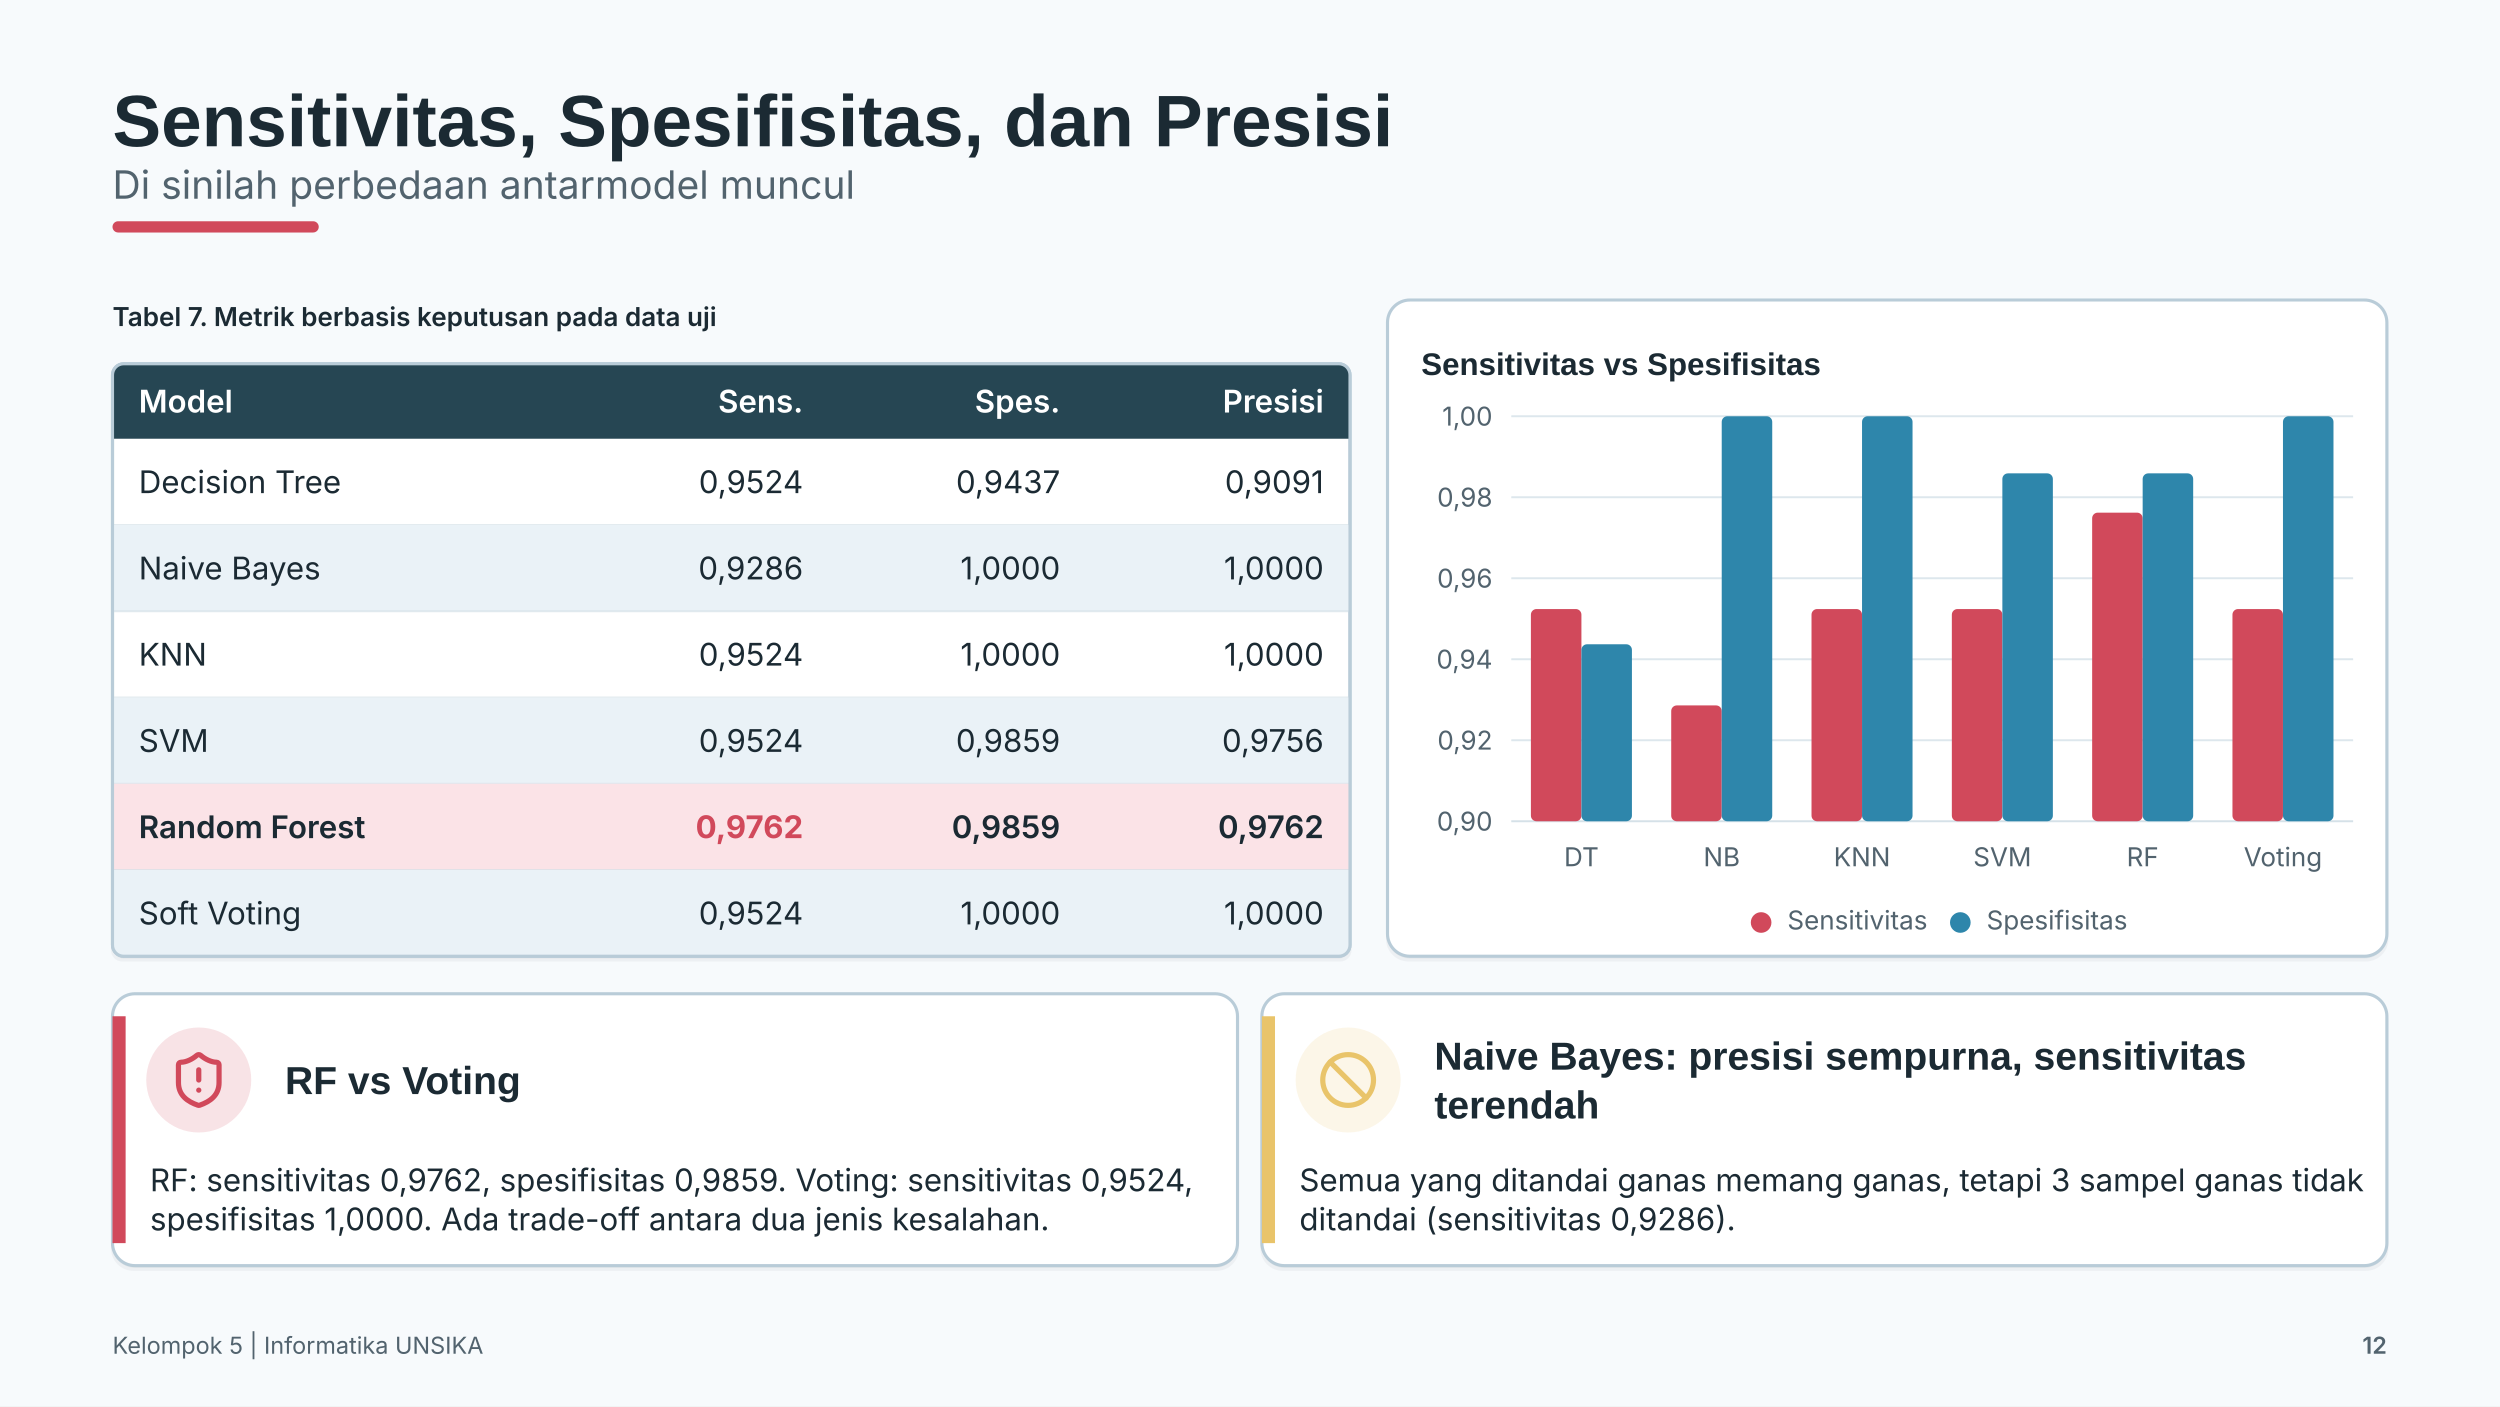
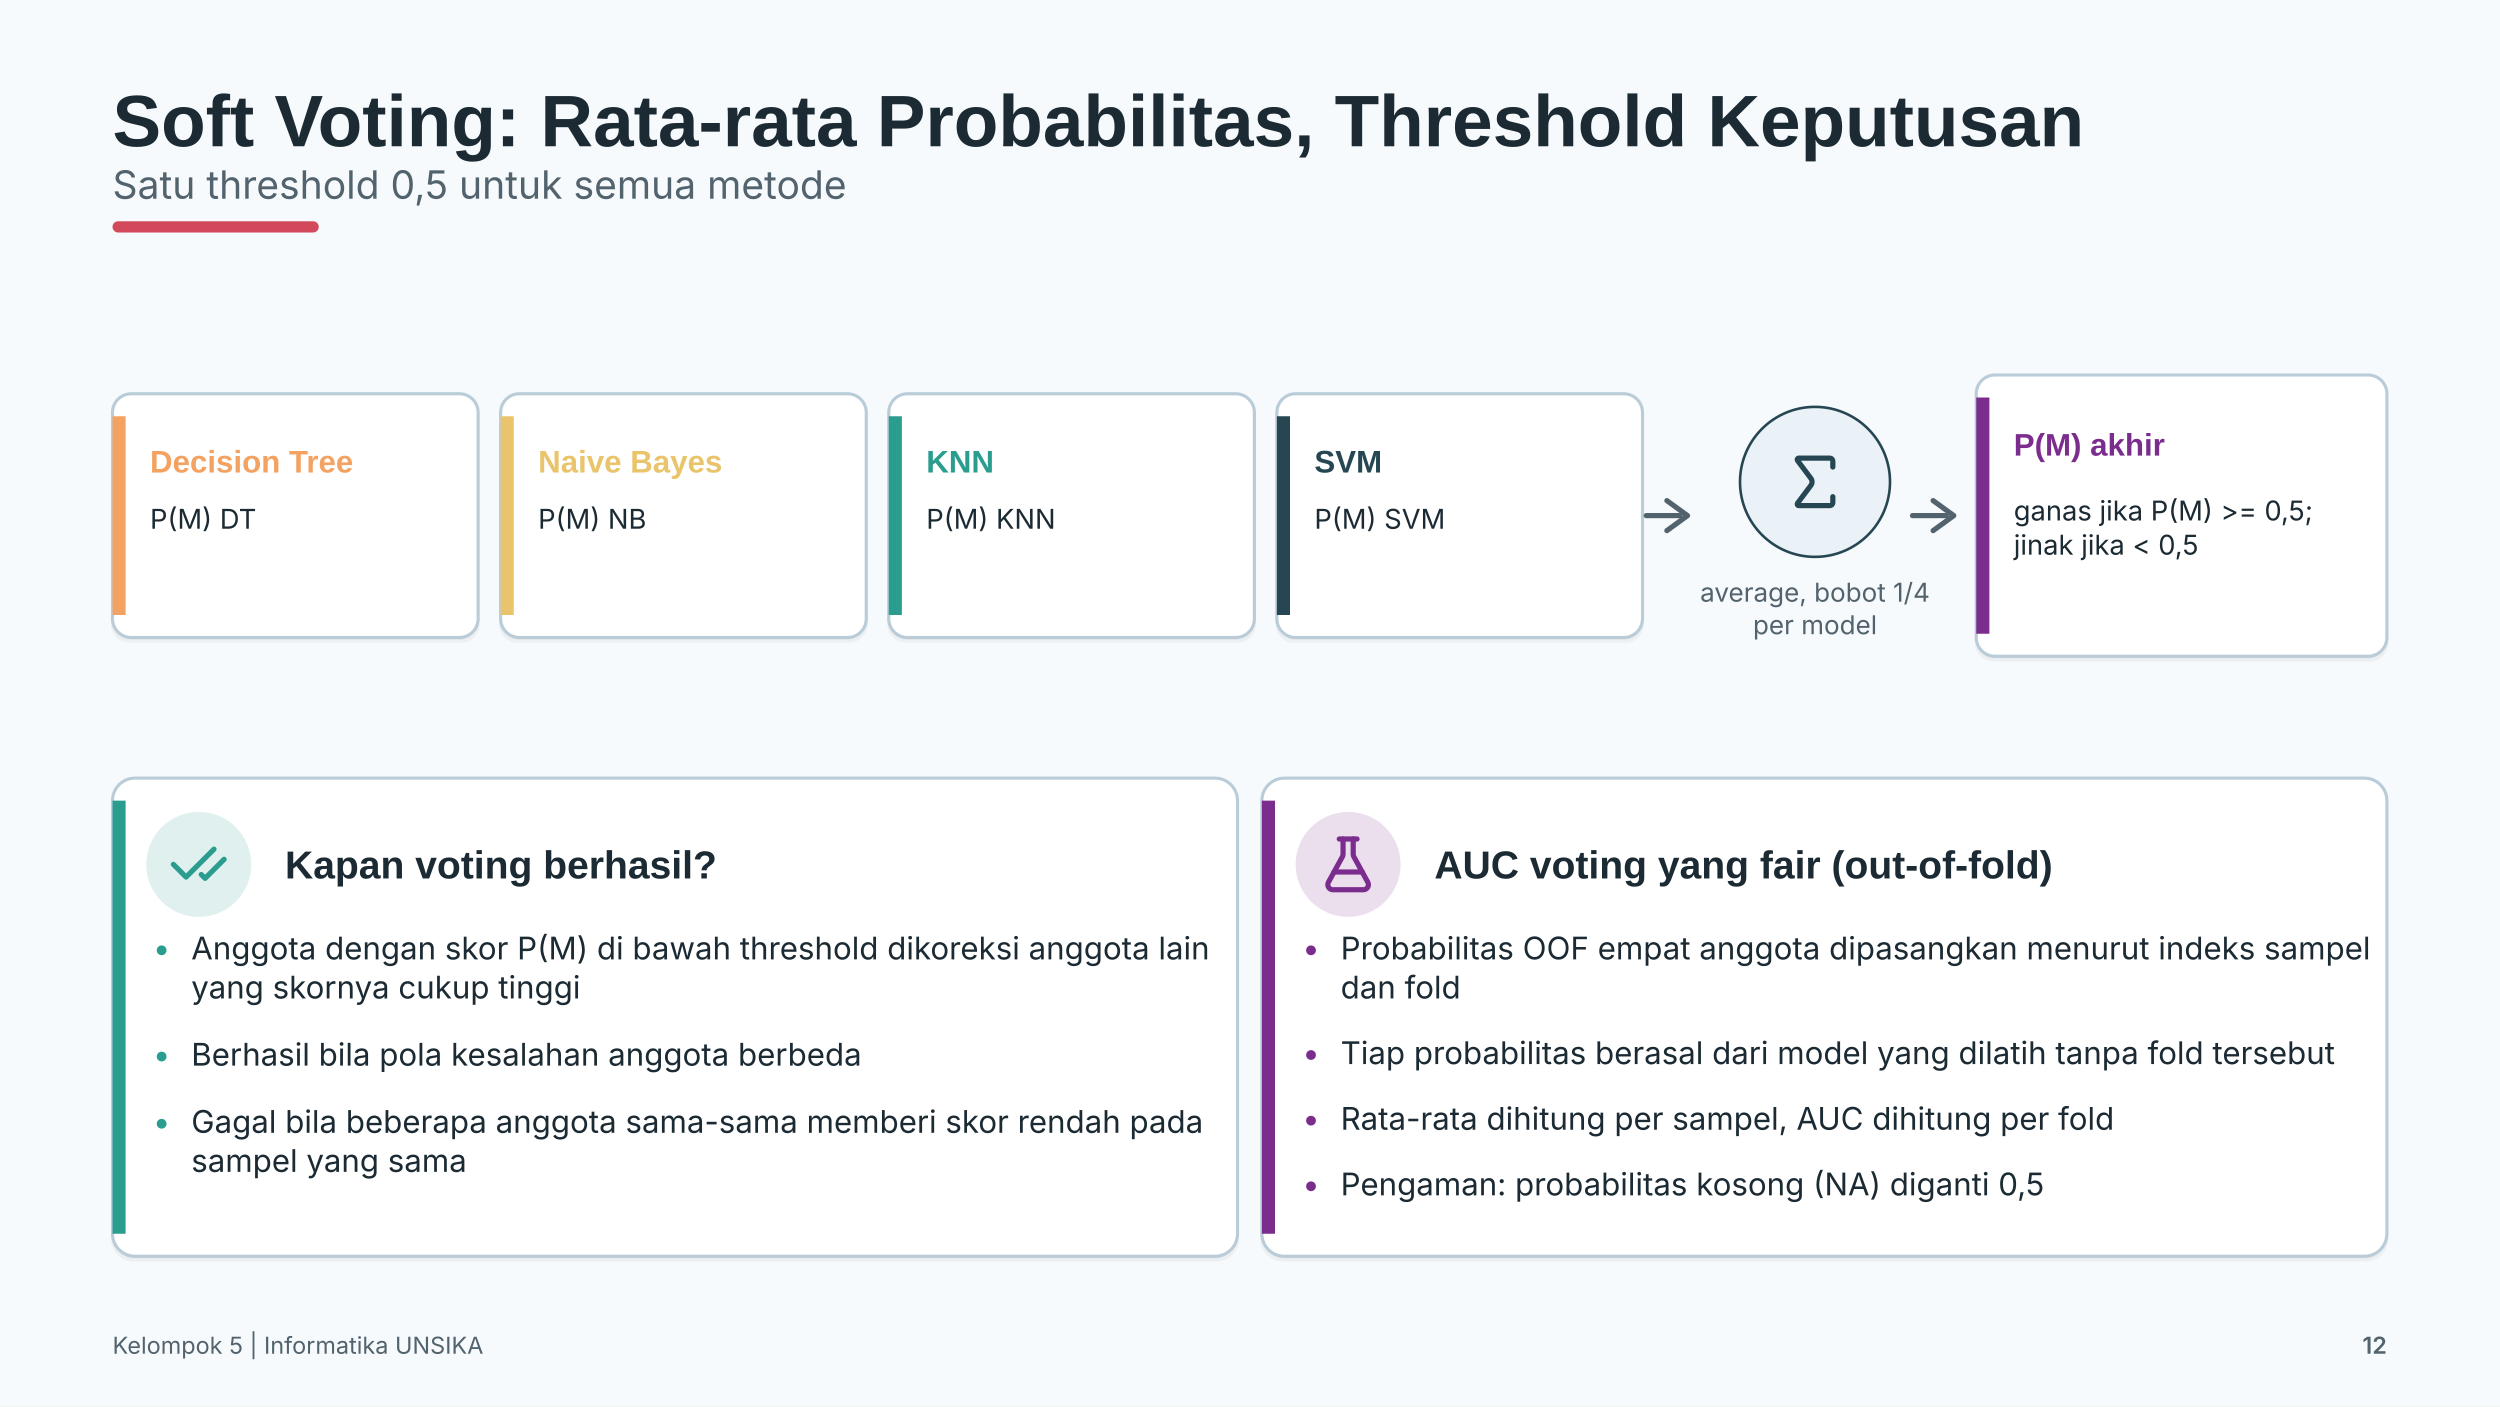
<svg xmlns="http://www.w3.org/2000/svg" width="1333.33" height="750.00" viewBox="0 0 1333.33 750.00">
  <rect x="0.00" y="0.00" width="1333.33" height="750.00" fill="#F7FAFC" />
-   <text x="60.00" y="78.00" font-family="'Poppins','Calibri',Arial,sans-serif" font-size="38.89" font-weight="700" fill="#1B2A33">Sensitivitas, Spesifisitas, dan Presisi</text>
-   <text x="60.00" y="106.00" font-family="'Inter','Calibri',Arial,sans-serif" font-size="20.83" font-weight="400" fill="#52636E">Di sinilah perbedaan antarmodel muncul</text>
+   <text x="60.00" y="78.00" font-family="'Poppins','Calibri',Arial,sans-serif" font-size="38.89" font-weight="700" fill="#1B2A33">Soft Voting: Rata-rata Probabilitas, Threshold Keputusan</text>
+   <text x="60.00" y="106.00" font-family="'Inter','Calibri',Arial,sans-serif" font-size="20.83" font-weight="400" fill="#52636E">Satu threshold 0,5 untuk semua metode</text>
  <rect x="60.00" y="118.00" width="110.00" height="6.00" fill="#D1495B" rx="3.00" />
-   <text x="60.00" y="173.89" font-family="'Inter','Calibri',Arial,sans-serif" font-size="13.89" font-weight="600" fill="#1B2A33">Tabel 7. Metrik berbasis keputusan pada data uji</text>
-   <clipPath id="tbl60_160">
-     <rect x="60.00" y="194.00" width="660.00" height="316.00" rx="6" />
-   </clipPath>
-   <rect x="59.20" y="196.80" width="661.60" height="316.00" fill="#1B2A33" fill-opacity="0.045" rx="6.00" />
-   <rect x="60.00" y="195.20" width="660.00" height="316.00" fill="#1B2A33" fill-opacity="0.05" rx="6.00" />
-   <rect x="60.00" y="194.00" width="660.00" height="316.00" fill="#FFFFFF" rx="6.00" stroke="#B9CCD8" stroke-width="1.67" />
-   <g clip-path="url(#tbl60_160)">
-     <rect x="60.00" y="194.00" width="660.00" height="40.00" fill="#264653" />
-     <text x="74.00" y="220.00" font-family="'Inter','Calibri',Arial,sans-serif" font-size="16.67" font-weight="600" fill="#FFFFFF">Model</text>
-     <text x="428.36" y="220.00" font-family="'Inter','Calibri',Arial,sans-serif" font-size="16.67" font-weight="600" fill="#FFFFFF" text-anchor="end">Sens.</text>
-     <text x="565.46" y="220.00" font-family="'Inter','Calibri',Arial,sans-serif" font-size="16.67" font-weight="600" fill="#FFFFFF" text-anchor="end">Spes.</text>
-     <text x="706.00" y="220.00" font-family="'Inter','Calibri',Arial,sans-serif" font-size="16.67" font-weight="600" fill="#FFFFFF" text-anchor="end">Presisi</text>
-     <text x="74.00" y="263.00" font-family="'Inter','Calibri',Arial,sans-serif" font-size="16.67" font-weight="400" fill="#1B2A33">Decision Tree</text>
-     <text x="428.36" y="263.00" font-family="'Inter','Calibri',Arial,sans-serif" font-size="16.67" font-weight="400" fill="#1B2A33" text-anchor="end">0,9524</text>
-     <text x="565.46" y="263.00" font-family="'Inter','Calibri',Arial,sans-serif" font-size="16.67" font-weight="400" fill="#1B2A33" text-anchor="end">0,9437</text>
-     <text x="706.00" y="263.00" font-family="'Inter','Calibri',Arial,sans-serif" font-size="16.67" font-weight="400" fill="#1B2A33" text-anchor="end">0,9091</text>
-     <line x1="60.00" y1="280.00" x2="720.00" y2="280.00" stroke="#D5E1E8" stroke-width="1.04" opacity="0.7" />
-     <rect x="60.00" y="280.00" width="660.00" height="46.00" fill="#EAF2F7" />
-     <text x="74.00" y="309.00" font-family="'Inter','Calibri',Arial,sans-serif" font-size="16.67" font-weight="400" fill="#1B2A33">Naive Bayes</text>
-     <text x="428.36" y="309.00" font-family="'Inter','Calibri',Arial,sans-serif" font-size="16.67" font-weight="400" fill="#1B2A33" text-anchor="end">0,9286</text>
-     <text x="565.46" y="309.00" font-family="'Inter','Calibri',Arial,sans-serif" font-size="16.67" font-weight="400" fill="#1B2A33" text-anchor="end">1,0000</text>
-     <text x="706.00" y="309.00" font-family="'Inter','Calibri',Arial,sans-serif" font-size="16.67" font-weight="400" fill="#1B2A33" text-anchor="end">1,0000</text>
-     <line x1="60.00" y1="326.00" x2="720.00" y2="326.00" stroke="#D5E1E8" stroke-width="1.04" opacity="0.7" />
-     <text x="74.00" y="355.00" font-family="'Inter','Calibri',Arial,sans-serif" font-size="16.67" font-weight="400" fill="#1B2A33">KNN</text>
-     <text x="428.36" y="355.00" font-family="'Inter','Calibri',Arial,sans-serif" font-size="16.67" font-weight="400" fill="#1B2A33" text-anchor="end">0,9524</text>
-     <text x="565.46" y="355.00" font-family="'Inter','Calibri',Arial,sans-serif" font-size="16.67" font-weight="400" fill="#1B2A33" text-anchor="end">1,0000</text>
-     <text x="706.00" y="355.00" font-family="'Inter','Calibri',Arial,sans-serif" font-size="16.67" font-weight="400" fill="#1B2A33" text-anchor="end">1,0000</text>
-     <line x1="60.00" y1="372.00" x2="720.00" y2="372.00" stroke="#D5E1E8" stroke-width="1.04" opacity="0.7" />
-     <rect x="60.00" y="372.00" width="660.00" height="46.00" fill="#EAF2F7" />
-     <text x="74.00" y="401.00" font-family="'Inter','Calibri',Arial,sans-serif" font-size="16.67" font-weight="400" fill="#1B2A33">SVM</text>
-     <text x="428.36" y="401.00" font-family="'Inter','Calibri',Arial,sans-serif" font-size="16.67" font-weight="400" fill="#1B2A33" text-anchor="end">0,9524</text>
-     <text x="565.46" y="401.00" font-family="'Inter','Calibri',Arial,sans-serif" font-size="16.67" font-weight="400" fill="#1B2A33" text-anchor="end">0,9859</text>
-     <text x="706.00" y="401.00" font-family="'Inter','Calibri',Arial,sans-serif" font-size="16.67" font-weight="400" fill="#1B2A33" text-anchor="end">0,9756</text>
-     <line x1="60.00" y1="418.00" x2="720.00" y2="418.00" stroke="#D5E1E8" stroke-width="1.04" opacity="0.7" />
-     <rect x="60.00" y="418.00" width="660.00" height="46.00" fill="#FBE3E7" />
-     <text x="74.00" y="447.00" font-family="'Inter','Calibri',Arial,sans-serif" font-size="16.67" font-weight="600" fill="#1B2A33">Random Forest</text>
-     <text x="428.36" y="447.00" font-family="'Inter','Calibri',Arial,sans-serif" font-size="16.67" font-weight="700" fill="#D1495B" text-anchor="end">0,9762</text>
-     <text x="565.46" y="447.00" font-family="'Inter','Calibri',Arial,sans-serif" font-size="16.67" font-weight="600" fill="#1B2A33" text-anchor="end">0,9859</text>
-     <text x="706.00" y="447.00" font-family="'Inter','Calibri',Arial,sans-serif" font-size="16.67" font-weight="600" fill="#1B2A33" text-anchor="end">0,9762</text>
-     <line x1="60.00" y1="464.00" x2="720.00" y2="464.00" stroke="#D5E1E8" stroke-width="1.04" opacity="0.7" />
-     <rect x="60.00" y="464.00" width="660.00" height="46.00" fill="#EAF2F7" />
-     <text x="74.00" y="493.00" font-family="'Inter','Calibri',Arial,sans-serif" font-size="16.67" font-weight="400" fill="#1B2A33">Soft Voting</text>
-     <text x="428.36" y="493.00" font-family="'Inter','Calibri',Arial,sans-serif" font-size="16.67" font-weight="400" fill="#1B2A33" text-anchor="end">0,9524</text>
-     <text x="565.46" y="493.00" font-family="'Inter','Calibri',Arial,sans-serif" font-size="16.67" font-weight="400" fill="#1B2A33" text-anchor="end">1,0000</text>
-     <text x="706.00" y="493.00" font-family="'Inter','Calibri',Arial,sans-serif" font-size="16.67" font-weight="400" fill="#1B2A33" text-anchor="end">1,0000</text>
+   <rect x="59.20" y="212.80" width="196.60" height="130.00" fill="#1B2A33" fill-opacity="0.045" rx="10.00" />
+   <rect x="60.00" y="211.20" width="195.00" height="130.00" fill="#1B2A33" fill-opacity="0.05" rx="10.00" />
+   <rect x="60.00" y="210.00" width="195.00" height="130.00" fill="#FFFFFF" rx="10.00" stroke="#B9CCD8" stroke-width="1.67" />
+   <rect x="60.00" y="222.00" width="7.00" height="106.00" fill="#F4A261" />
+   <text x="80.00" y="252.00" font-family="'Poppins','Calibri',Arial,sans-serif" font-size="16.67" font-weight="700" fill="#F4A261">Decision Tree</text>
+   <text x="80.00" y="282.00" font-family="'Inter','Calibri',Arial,sans-serif" font-size="14.58" font-weight="400" fill="#1B2A33">P(M) DT</text>
+   <rect x="266.20" y="212.80" width="196.60" height="130.00" fill="#1B2A33" fill-opacity="0.045" rx="10.00" />
+   <rect x="267.00" y="211.20" width="195.00" height="130.00" fill="#1B2A33" fill-opacity="0.05" rx="10.00" />
+   <rect x="267.00" y="210.00" width="195.00" height="130.00" fill="#FFFFFF" rx="10.00" stroke="#B9CCD8" stroke-width="1.67" />
+   <rect x="267.00" y="222.00" width="7.00" height="106.00" fill="#E9C46A" />
+   <text x="287.00" y="252.00" font-family="'Poppins','Calibri',Arial,sans-serif" font-size="16.67" font-weight="700" fill="#E9C46A">Naive Bayes</text>
+   <text x="287.00" y="282.00" font-family="'Inter','Calibri',Arial,sans-serif" font-size="14.58" font-weight="400" fill="#1B2A33">P(M) NB</text>
+   <rect x="473.20" y="212.80" width="196.60" height="130.00" fill="#1B2A33" fill-opacity="0.045" rx="10.00" />
+   <rect x="474.00" y="211.20" width="195.00" height="130.00" fill="#1B2A33" fill-opacity="0.05" rx="10.00" />
+   <rect x="474.00" y="210.00" width="195.00" height="130.00" fill="#FFFFFF" rx="10.00" stroke="#B9CCD8" stroke-width="1.67" />
+   <rect x="474.00" y="222.00" width="7.00" height="106.00" fill="#2A9D8F" />
+   <text x="494.00" y="252.00" font-family="'Poppins','Calibri',Arial,sans-serif" font-size="16.67" font-weight="700" fill="#2A9D8F">KNN</text>
+   <text x="494.00" y="282.00" font-family="'Inter','Calibri',Arial,sans-serif" font-size="14.58" font-weight="400" fill="#1B2A33">P(M) KNN</text>
+   <rect x="680.20" y="212.80" width="196.60" height="130.00" fill="#1B2A33" fill-opacity="0.045" rx="10.00" />
+   <rect x="681.00" y="211.20" width="195.00" height="130.00" fill="#1B2A33" fill-opacity="0.05" rx="10.00" />
+   <rect x="681.00" y="210.00" width="195.00" height="130.00" fill="#FFFFFF" rx="10.00" stroke="#B9CCD8" stroke-width="1.67" />
+   <rect x="681.00" y="222.00" width="7.00" height="106.00" fill="#264653" />
+   <text x="701.00" y="252.00" font-family="'Poppins','Calibri',Arial,sans-serif" font-size="16.67" font-weight="700" fill="#264653">SVM</text>
+   <text x="701.00" y="282.00" font-family="'Inter','Calibri',Arial,sans-serif" font-size="14.58" font-weight="400" fill="#1B2A33">P(M) SVM</text>
+   <path d="M 878.00 275.00 L 896.00 275.00" stroke="#52636E" stroke-width="2.78" stroke-linecap="round" />
+   <path d="M 889.00 267.00 L 900.00 275.00 L 889.00 283.00" fill="none" stroke="#52636E" stroke-width="2.78" stroke-linecap="round" stroke-linejoin="round" />
+   <circle cx="968.00" cy="257.00" r="40.00" fill="#EAF2F7" stroke="#264653" stroke-width="1.39" />
+   <g transform="translate(949.00,238.00) scale(1.5833)" fill="none" stroke="#264653" stroke-width="1.754" stroke-linecap="round" stroke-linejoin="round">
+     <path d="M18 7V5a1 1 0 0 0-1-1H6.5a.5.5 0 0 0-.4.8l4.5 6a2 2 0 0 1 0 2.4l-4.5 6a.5.5 0 0 0 .4.8H17a1 1 0 0 0 1-1v-2" />
  </g>
-   <rect x="60.00" y="194.00" width="660.00" height="316.00" fill="none" rx="6.00" stroke="#B9CCD8" stroke-width="1.67" />
-   <rect x="739.20" y="162.80" width="534.60" height="350.00" fill="#1B2A33" fill-opacity="0.045" rx="12.00" />
-   <rect x="740.00" y="161.20" width="533.00" height="350.00" fill="#1B2A33" fill-opacity="0.05" rx="12.00" />
-   <rect x="740.00" y="160.00" width="533.00" height="350.00" fill="#FFFFFF" rx="12.00" stroke="#B9CCD8" stroke-width="1.67" />
-   <text x="758.00" y="200.00" font-family="'Poppins','Calibri',Arial,sans-serif" font-size="16.67" font-weight="600" fill="#1B2A33">Sensitivitas vs Spesifisitas</text>
-   <line x1="806.00" y1="438.00" x2="1255.00" y2="438.00" stroke="#D5E1E8" stroke-width="1.04" opacity="1" />
-   <text x="796.00" y="443.00" font-family="'Inter','Calibri',Arial,sans-serif" font-size="13.89" font-weight="400" fill="#52636E" text-anchor="end">0,90</text>
-   <line x1="806.00" y1="394.80" x2="1255.00" y2="394.80" stroke="#D5E1E8" stroke-width="1.04" opacity="0.8" />
-   <text x="796.00" y="399.80" font-family="'Inter','Calibri',Arial,sans-serif" font-size="13.89" font-weight="400" fill="#52636E" text-anchor="end">0,92</text>
-   <line x1="806.00" y1="351.60" x2="1255.00" y2="351.60" stroke="#D5E1E8" stroke-width="1.04" opacity="0.8" />
-   <text x="796.00" y="356.60" font-family="'Inter','Calibri',Arial,sans-serif" font-size="13.89" font-weight="400" fill="#52636E" text-anchor="end">0,94</text>
-   <line x1="806.00" y1="308.40" x2="1255.00" y2="308.40" stroke="#D5E1E8" stroke-width="1.04" opacity="0.8" />
-   <text x="796.00" y="313.40" font-family="'Inter','Calibri',Arial,sans-serif" font-size="13.89" font-weight="400" fill="#52636E" text-anchor="end">0,96</text>
-   <line x1="806.00" y1="265.20" x2="1255.00" y2="265.20" stroke="#D5E1E8" stroke-width="1.04" opacity="0.8" />
-   <text x="796.00" y="270.20" font-family="'Inter','Calibri',Arial,sans-serif" font-size="13.89" font-weight="400" fill="#52636E" text-anchor="end">0,98</text>
-   <line x1="806.00" y1="222.00" x2="1255.00" y2="222.00" stroke="#D5E1E8" stroke-width="1.04" opacity="0.8" />
-   <text x="796.00" y="227.00" font-family="'Inter','Calibri',Arial,sans-serif" font-size="13.89" font-weight="400" fill="#52636E" text-anchor="end">1,00</text>
-   <rect x="816.48" y="324.82" width="26.94" height="113.18" fill="#D1495B" rx="3.00" />
-   <rect x="843.42" y="343.61" width="26.94" height="94.39" fill="#2E86AB" rx="3.00" />
-   <text x="843.42" y="462.00" font-family="'Inter','Calibri',Arial,sans-serif" font-size="13.89" font-weight="400" fill="#52636E" text-anchor="middle">DT</text>
-   <rect x="891.31" y="376.22" width="26.94" height="61.78" fill="#D1495B" rx="3.00" />
-   <rect x="918.25" y="222.00" width="26.94" height="216.00" fill="#2E86AB" rx="3.00" />
-   <text x="918.25" y="462.00" font-family="'Inter','Calibri',Arial,sans-serif" font-size="13.89" font-weight="400" fill="#52636E" text-anchor="middle">NB</text>
-   <rect x="966.14" y="324.82" width="26.94" height="113.18" fill="#D1495B" rx="3.00" />
-   <rect x="993.08" y="222.00" width="26.94" height="216.00" fill="#2E86AB" rx="3.00" />
-   <text x="993.08" y="462.00" font-family="'Inter','Calibri',Arial,sans-serif" font-size="13.89" font-weight="400" fill="#52636E" text-anchor="middle">KNN</text>
-   <rect x="1040.98" y="324.82" width="26.94" height="113.18" fill="#D1495B" rx="3.00" />
-   <rect x="1067.92" y="252.46" width="26.94" height="185.54" fill="#2E86AB" rx="3.00" />
-   <text x="1067.92" y="462.00" font-family="'Inter','Calibri',Arial,sans-serif" font-size="13.89" font-weight="400" fill="#52636E" text-anchor="middle">SVM</text>
-   <rect x="1115.81" y="273.41" width="26.94" height="164.59" fill="#D1495B" rx="3.00" />
-   <rect x="1142.75" y="252.46" width="26.94" height="185.54" fill="#2E86AB" rx="3.00" />
-   <text x="1142.75" y="462.00" font-family="'Inter','Calibri',Arial,sans-serif" font-size="13.89" font-weight="400" fill="#52636E" text-anchor="middle">RF</text>
-   <rect x="1190.64" y="324.82" width="26.94" height="113.18" fill="#D1495B" rx="3.00" />
-   <rect x="1217.58" y="222.00" width="26.94" height="216.00" fill="#2E86AB" rx="3.00" />
-   <text x="1217.58" y="462.00" font-family="'Inter','Calibri',Arial,sans-serif" font-size="13.89" font-weight="400" fill="#52636E" text-anchor="middle">Voting</text>
-   <circle cx="939.26" cy="492.00" r="5.50" fill="#D1495B" />
-   <text x="953.26" y="495.70" font-family="'Inter','Calibri',Arial,sans-serif" font-size="13.89" font-weight="400" fill="#52636E">Sensitivitas</text>
-   <circle cx="1045.50" cy="492.00" r="5.50" fill="#2E86AB" />
-   <text x="1059.50" y="495.70" font-family="'Inter','Calibri',Arial,sans-serif" font-size="13.89" font-weight="400" fill="#52636E">Spesifisitas</text>
-   <rect x="59.20" y="532.80" width="601.60" height="145.00" fill="#1B2A33" fill-opacity="0.045" rx="12.00" />
-   <rect x="60.00" y="531.20" width="600.00" height="145.00" fill="#1B2A33" fill-opacity="0.05" rx="12.00" />
-   <rect x="60.00" y="530.00" width="600.00" height="145.00" fill="#FFFFFF" rx="12.00" stroke="#B9CCD8" stroke-width="1.67" />
-   <rect x="60.00" y="542.00" width="7.00" height="121.00" fill="#D1495B" />
-   <circle cx="106.00" cy="576.00" r="28.00" fill="#D1495B" fill-opacity="0.15" />
-   <g transform="translate(89.76,559.76) scale(1.3533)" fill="none" stroke="#D1495B" stroke-width="2.053" stroke-linecap="round" stroke-linejoin="round">
-     <path d="M20 13c0 5-3.5 7.5-7.66 8.95a1 1 0 0 1-.67-.01C7.5 20.5 4 18 4 13V6a1 1 0 0 1 1-1c2 0 4.5-1.2 6.24-2.72a1.17 1.17 0 0 1 1.52 0C14.51 3.81 17 5 19 5a1 1 0 0 1 1 1z" />
-     <path d="M12 8v4" />
-     <path d="M12 16h.01" />
+   <text x="968.00" y="320.89" font-family="'Inter','Calibri',Arial,sans-serif" font-size="13.89" font-weight="400" fill="#52636E" text-anchor="middle">average, bobot 1/4</text>
+   <text x="968.00" y="338.25" font-family="'Inter','Calibri',Arial,sans-serif" font-size="13.89" font-weight="400" fill="#52636E" text-anchor="middle">per model</text>
+   <path d="M 1020.00 275.00 L 1038.00 275.00" stroke="#52636E" stroke-width="2.78" stroke-linecap="round" />
+   <path d="M 1031.00 267.00 L 1042.00 275.00 L 1031.00 283.00" fill="none" stroke="#52636E" stroke-width="2.78" stroke-linecap="round" stroke-linejoin="round" />
+   <rect x="1053.20" y="202.80" width="220.60" height="150.00" fill="#1B2A33" fill-opacity="0.045" rx="10.00" />
+   <rect x="1054.00" y="201.20" width="219.00" height="150.00" fill="#1B2A33" fill-opacity="0.05" rx="10.00" />
+   <rect x="1054.00" y="200.00" width="219.00" height="150.00" fill="#FFFFFF" rx="10.00" stroke="#B9CCD8" stroke-width="1.67" />
+   <rect x="1054.00" y="212.00" width="7.00" height="126.00" fill="#7B2D8E" />
+   <text x="1074.00" y="243.00" font-family="'Poppins','Calibri',Arial,sans-serif" font-size="16.67" font-weight="700" fill="#7B2D8E">P(M) akhir</text>
+   <text x="1074.00" y="277.58" font-family="'Inter','Calibri',Arial,sans-serif" font-size="14.58" font-weight="400" fill="#1B2A33">ganas jika P(M) &gt;= 0,5;</text>
+   <text x="1074.00" y="295.81" font-family="'Inter','Calibri',Arial,sans-serif" font-size="14.58" font-weight="400" fill="#1B2A33">jinak jika &lt; 0,5</text>
+   <rect x="59.20" y="417.80" width="601.60" height="255.00" fill="#1B2A33" fill-opacity="0.045" rx="12.00" />
+   <rect x="60.00" y="416.20" width="600.00" height="255.00" fill="#1B2A33" fill-opacity="0.05" rx="12.00" />
+   <rect x="60.00" y="415.00" width="600.00" height="255.00" fill="#FFFFFF" rx="12.00" stroke="#B9CCD8" stroke-width="1.67" />
+   <rect x="60.00" y="427.00" width="7.00" height="231.00" fill="#2A9D8F" />
+   <circle cx="106.00" cy="461.00" r="28.00" fill="#2A9D8F" fill-opacity="0.15" />
+   <g transform="translate(89.76,444.76) scale(1.3533)" fill="none" stroke="#2A9D8F" stroke-width="2.053" stroke-linecap="round" stroke-linejoin="round">
+     <path d="M18 6 7 17l-5-5" />
+     <path d="m22 10-7.5 7.5L13 16" />
  </g>
-   <text x="152.00" y="583.50" font-family="'Poppins','Calibri',Arial,sans-serif" font-size="20.83" font-weight="600" fill="#1B2A33">RF vs Voting</text>
-   <text x="80.00" y="635.33" font-family="'Inter','Calibri',Arial,sans-serif" font-size="16.67" font-weight="400" fill="#1B2A33">RF: sensitivitas 0,9762, spesifisitas 0,9859. Voting: sensitivitas 0,9524,</text>
-   <text x="80.00" y="656.17" font-family="'Inter','Calibri',Arial,sans-serif" font-size="16.67" font-weight="400" fill="#1B2A33">spesifisitas 1,0000. Ada trade-off antara dua jenis kesalahan.</text>
-   <rect x="672.20" y="532.80" width="601.60" height="145.00" fill="#1B2A33" fill-opacity="0.045" rx="12.00" />
-   <rect x="673.00" y="531.20" width="600.00" height="145.00" fill="#1B2A33" fill-opacity="0.05" rx="12.00" />
-   <rect x="673.00" y="530.00" width="600.00" height="145.00" fill="#FFFFFF" rx="12.00" stroke="#B9CCD8" stroke-width="1.67" />
-   <rect x="673.00" y="542.00" width="7.00" height="121.00" fill="#E9C46A" />
-   <circle cx="719.00" cy="576.00" r="28.00" fill="#E9C46A" fill-opacity="0.15" />
-   <g transform="translate(702.76,559.76) scale(1.3533)" fill="none" stroke="#E9C46A" stroke-width="2.053" stroke-linecap="round" stroke-linejoin="round">
-     <circle cx="12" cy="12" r="10" />
-     <path d="m4.9 4.9 14.2 14.2" />
+   <text x="152.00" y="468.50" font-family="'Poppins','Calibri',Arial,sans-serif" font-size="20.83" font-weight="600" fill="#1B2A33">Kapan voting berhasil?</text>
+   <text x="82.00" y="511.67" font-family="'Inter','Calibri',Arial,sans-serif" font-size="16.67" font-weight="600" fill="#2A9D8F">•</text>
+   <text x="102.00" y="511.67" font-family="'Inter','Calibri',Arial,sans-serif" font-size="16.67" font-weight="400" fill="#1B2A33">Anggota dengan skor P(M) di bawah threshold dikoreksi anggota lain</text>
+   <text x="102.00" y="532.50" font-family="'Inter','Calibri',Arial,sans-serif" font-size="16.67" font-weight="400" fill="#1B2A33">yang skornya cukup tinggi</text>
+   <text x="82.00" y="568.33" font-family="'Inter','Calibri',Arial,sans-serif" font-size="16.67" font-weight="600" fill="#2A9D8F">•</text>
+   <text x="102.00" y="568.33" font-family="'Inter','Calibri',Arial,sans-serif" font-size="16.67" font-weight="400" fill="#1B2A33">Berhasil bila pola kesalahan anggota berbeda</text>
+   <text x="82.00" y="604.17" font-family="'Inter','Calibri',Arial,sans-serif" font-size="16.67" font-weight="600" fill="#2A9D8F">•</text>
+   <text x="102.00" y="604.17" font-family="'Inter','Calibri',Arial,sans-serif" font-size="16.67" font-weight="400" fill="#1B2A33">Gagal bila beberapa anggota sama-sama memberi skor rendah pada</text>
+   <text x="102.00" y="625.00" font-family="'Inter','Calibri',Arial,sans-serif" font-size="16.67" font-weight="400" fill="#1B2A33">sampel yang sama</text>
+   <rect x="672.20" y="417.80" width="601.60" height="255.00" fill="#1B2A33" fill-opacity="0.045" rx="12.00" />
+   <rect x="673.00" y="416.20" width="600.00" height="255.00" fill="#1B2A33" fill-opacity="0.05" rx="12.00" />
+   <rect x="673.00" y="415.00" width="600.00" height="255.00" fill="#FFFFFF" rx="12.00" stroke="#B9CCD8" stroke-width="1.67" />
+   <rect x="673.00" y="427.00" width="7.00" height="231.00" fill="#7B2D8E" />
+   <circle cx="719.00" cy="461.00" r="28.00" fill="#7B2D8E" fill-opacity="0.15" />
+   <g transform="translate(702.76,444.76) scale(1.3533)" fill="none" stroke="#7B2D8E" stroke-width="2.053" stroke-linecap="round" stroke-linejoin="round">
+     <path d="M14 2v6a2 2 0 0 0 .245.96l5.51 10.08A2 2 0 0 1 18 22H6a2 2 0 0 1-1.755-2.96l5.51-10.08A2 2 0 0 0 10 8V2" />
+     <path d="M6.453 15h11.094" />
+     <path d="M8.5 2h7" />
  </g>
-   <text x="765.00" y="570.48" font-family="'Poppins','Calibri',Arial,sans-serif" font-size="20.83" font-weight="600" fill="#1B2A33">Naive Bayes: presisi sempurna, sensitivitas</text>
-   <text x="765.00" y="596.52" font-family="'Poppins','Calibri',Arial,sans-serif" font-size="20.83" font-weight="600" fill="#1B2A33">terendah</text>
-   <text x="693.00" y="635.33" font-family="'Inter','Calibri',Arial,sans-serif" font-size="16.67" font-weight="400" fill="#1B2A33">Semua yang ditandai ganas memang ganas, tetapi 3 sampel ganas tidak</text>
-   <text x="693.00" y="656.17" font-family="'Inter','Calibri',Arial,sans-serif" font-size="16.67" font-weight="400" fill="#1B2A33">ditandai (sensitivitas 0,9286).</text>
+   <text x="765.00" y="468.50" font-family="'Poppins','Calibri',Arial,sans-serif" font-size="20.83" font-weight="600" fill="#1B2A33">AUC voting yang fair (out-of-fold)</text>
+   <text x="695.00" y="511.67" font-family="'Inter','Calibri',Arial,sans-serif" font-size="16.67" font-weight="600" fill="#7B2D8E">•</text>
+   <text x="715.00" y="511.67" font-family="'Inter','Calibri',Arial,sans-serif" font-size="16.67" font-weight="400" fill="#1B2A33">Probabilitas OOF empat anggota dipasangkan menurut indeks sampel</text>
+   <text x="715.00" y="532.50" font-family="'Inter','Calibri',Arial,sans-serif" font-size="16.67" font-weight="400" fill="#1B2A33">dan fold</text>
+   <text x="695.00" y="567.51" font-family="'Inter','Calibri',Arial,sans-serif" font-size="16.67" font-weight="600" fill="#7B2D8E">•</text>
+   <text x="715.00" y="567.51" font-family="'Inter','Calibri',Arial,sans-serif" font-size="16.67" font-weight="400" fill="#1B2A33">Tiap probabilitas berasal dari model yang dilatih tanpa fold tersebut</text>
+   <text x="695.00" y="602.52" font-family="'Inter','Calibri',Arial,sans-serif" font-size="16.67" font-weight="600" fill="#7B2D8E">•</text>
+   <text x="715.00" y="602.52" font-family="'Inter','Calibri',Arial,sans-serif" font-size="16.67" font-weight="400" fill="#1B2A33">Rata-rata dihitung per sampel, AUC dihitung per fold</text>
+   <text x="695.00" y="637.52" font-family="'Inter','Calibri',Arial,sans-serif" font-size="16.67" font-weight="600" fill="#7B2D8E">•</text>
+   <text x="715.00" y="637.52" font-family="'Inter','Calibri',Arial,sans-serif" font-size="16.67" font-weight="400" fill="#1B2A33">Pengaman: probabilitas kosong (NA) diganti 0,5</text>
  <text x="60.00" y="722.00" font-family="'Inter','Calibri',Arial,sans-serif" font-size="12.50" font-weight="400" fill="#52636E">Kelompok 5 | Informatika UNSIKA</text>
  <text x="1273.00" y="722.00" font-family="'Inter','Calibri',Arial,sans-serif" font-size="12.50" font-weight="600" fill="#52636E" text-anchor="end">12</text>
</svg>
